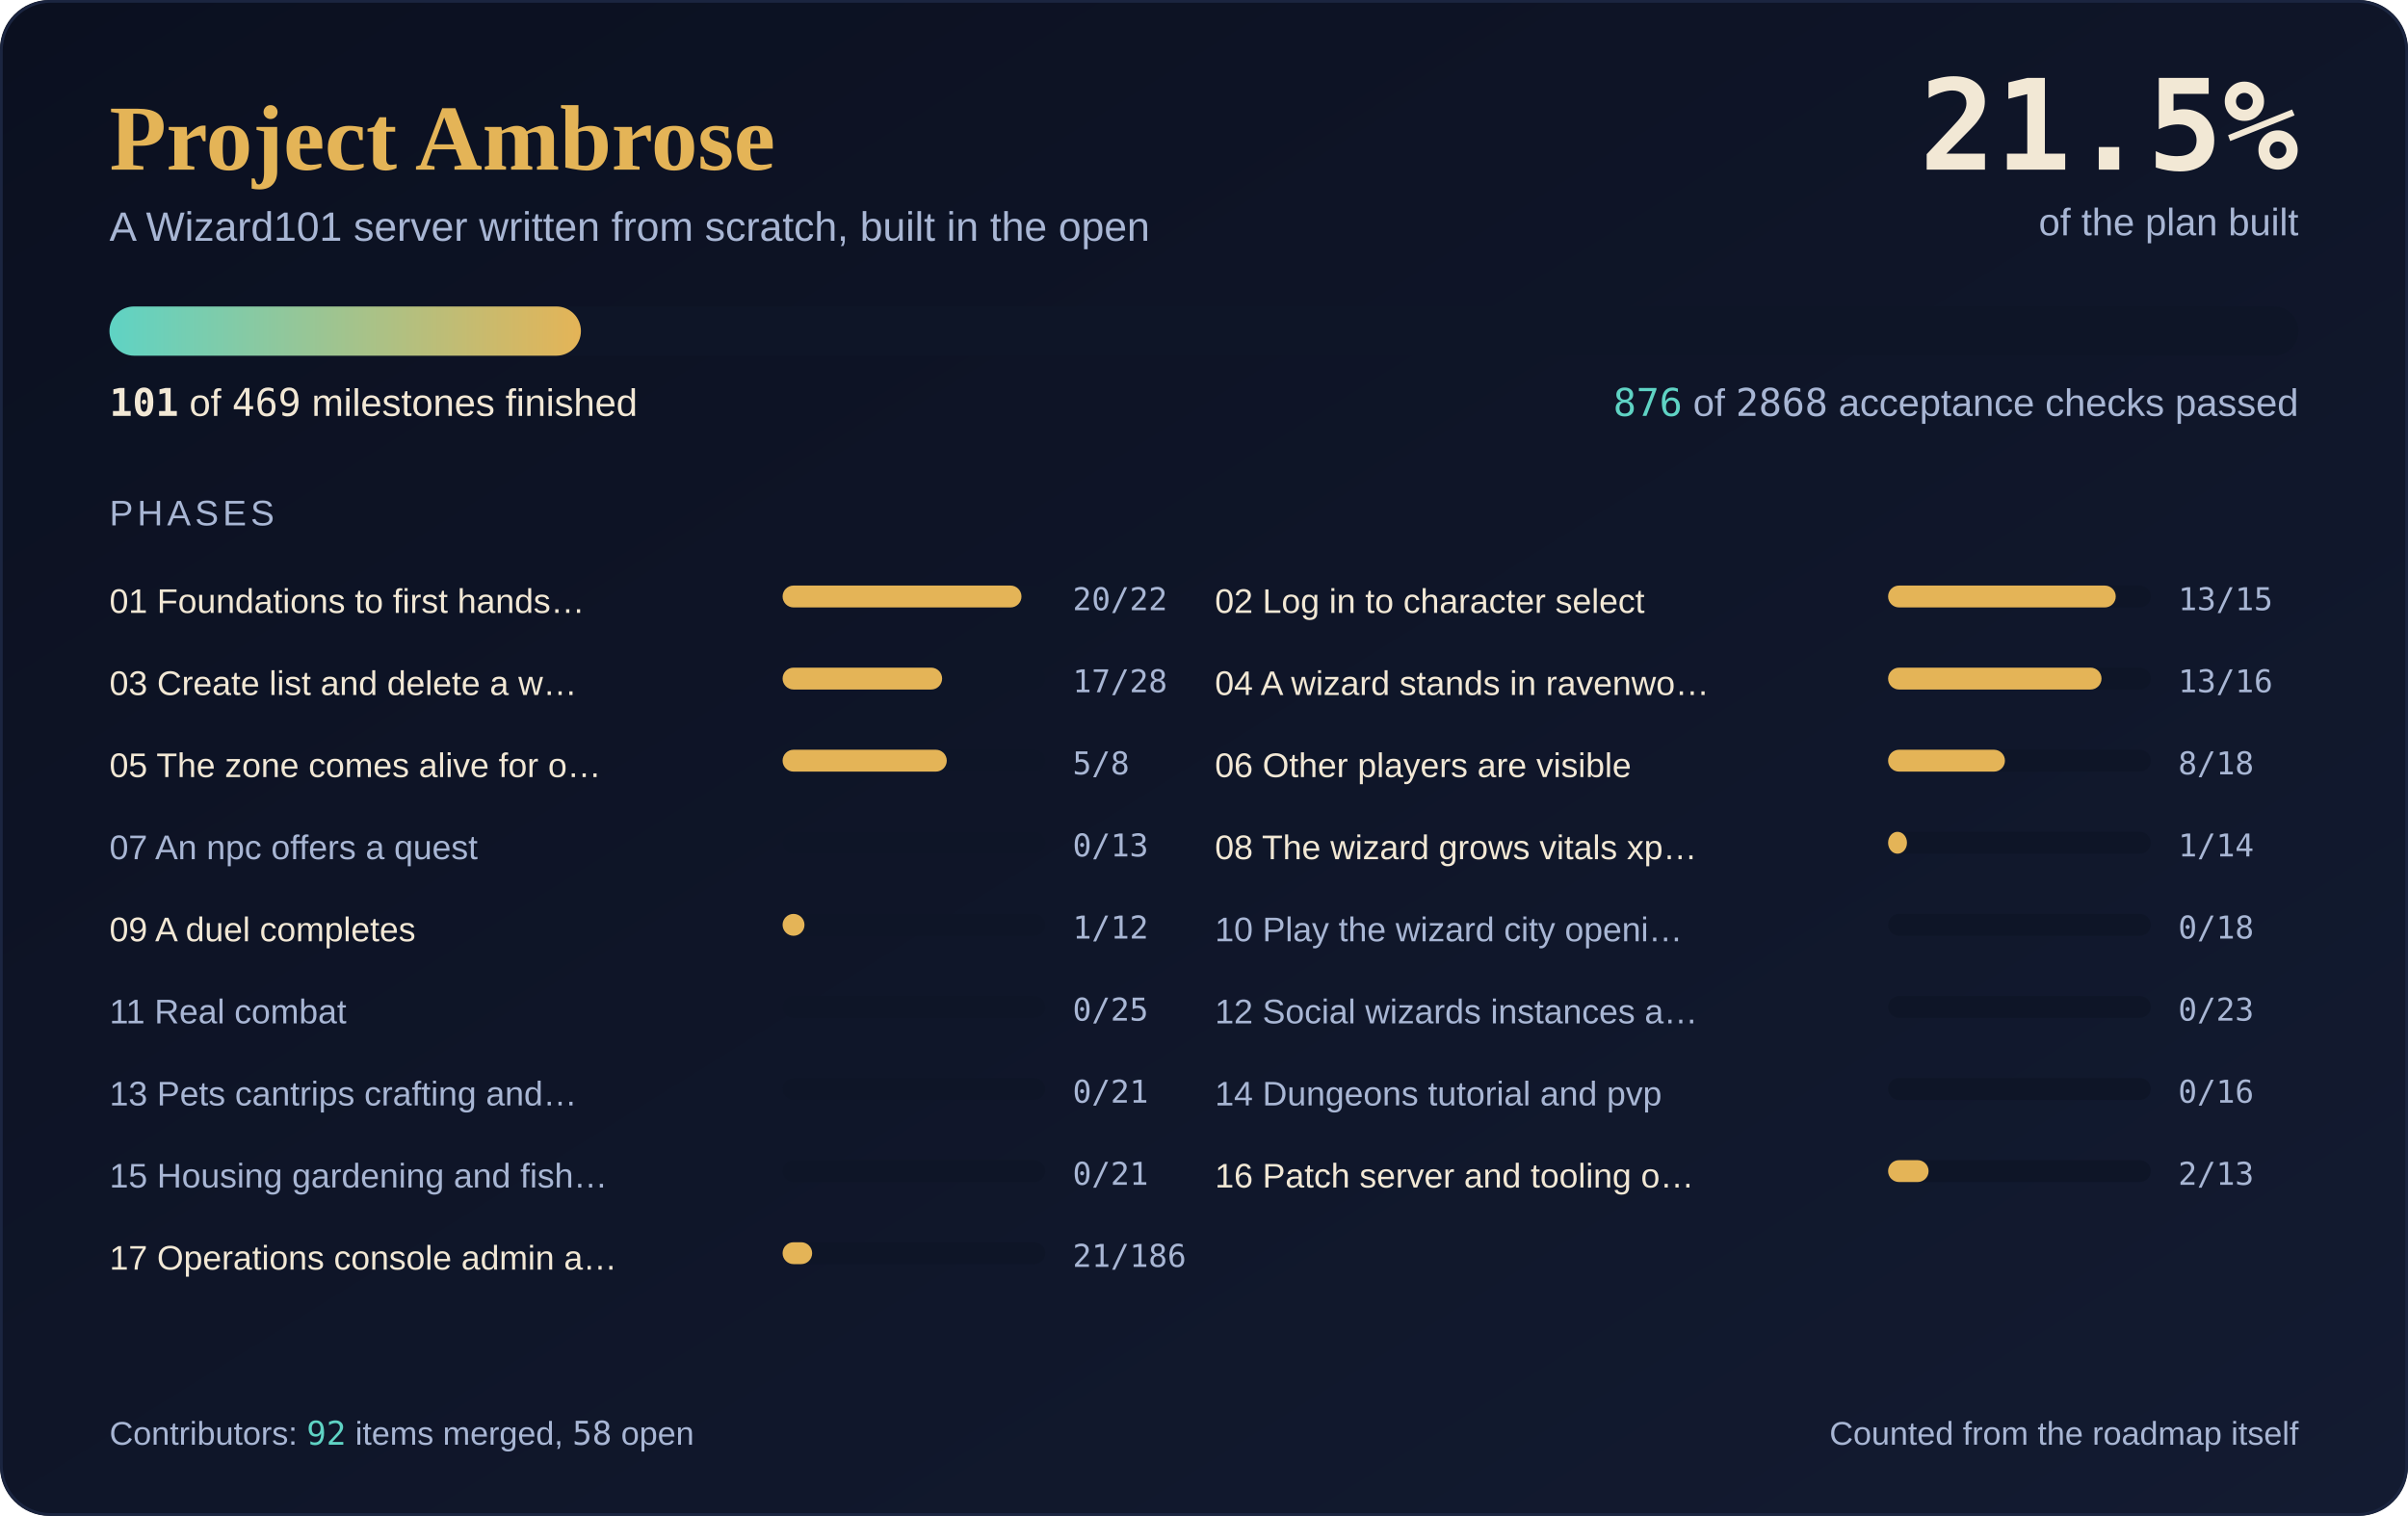
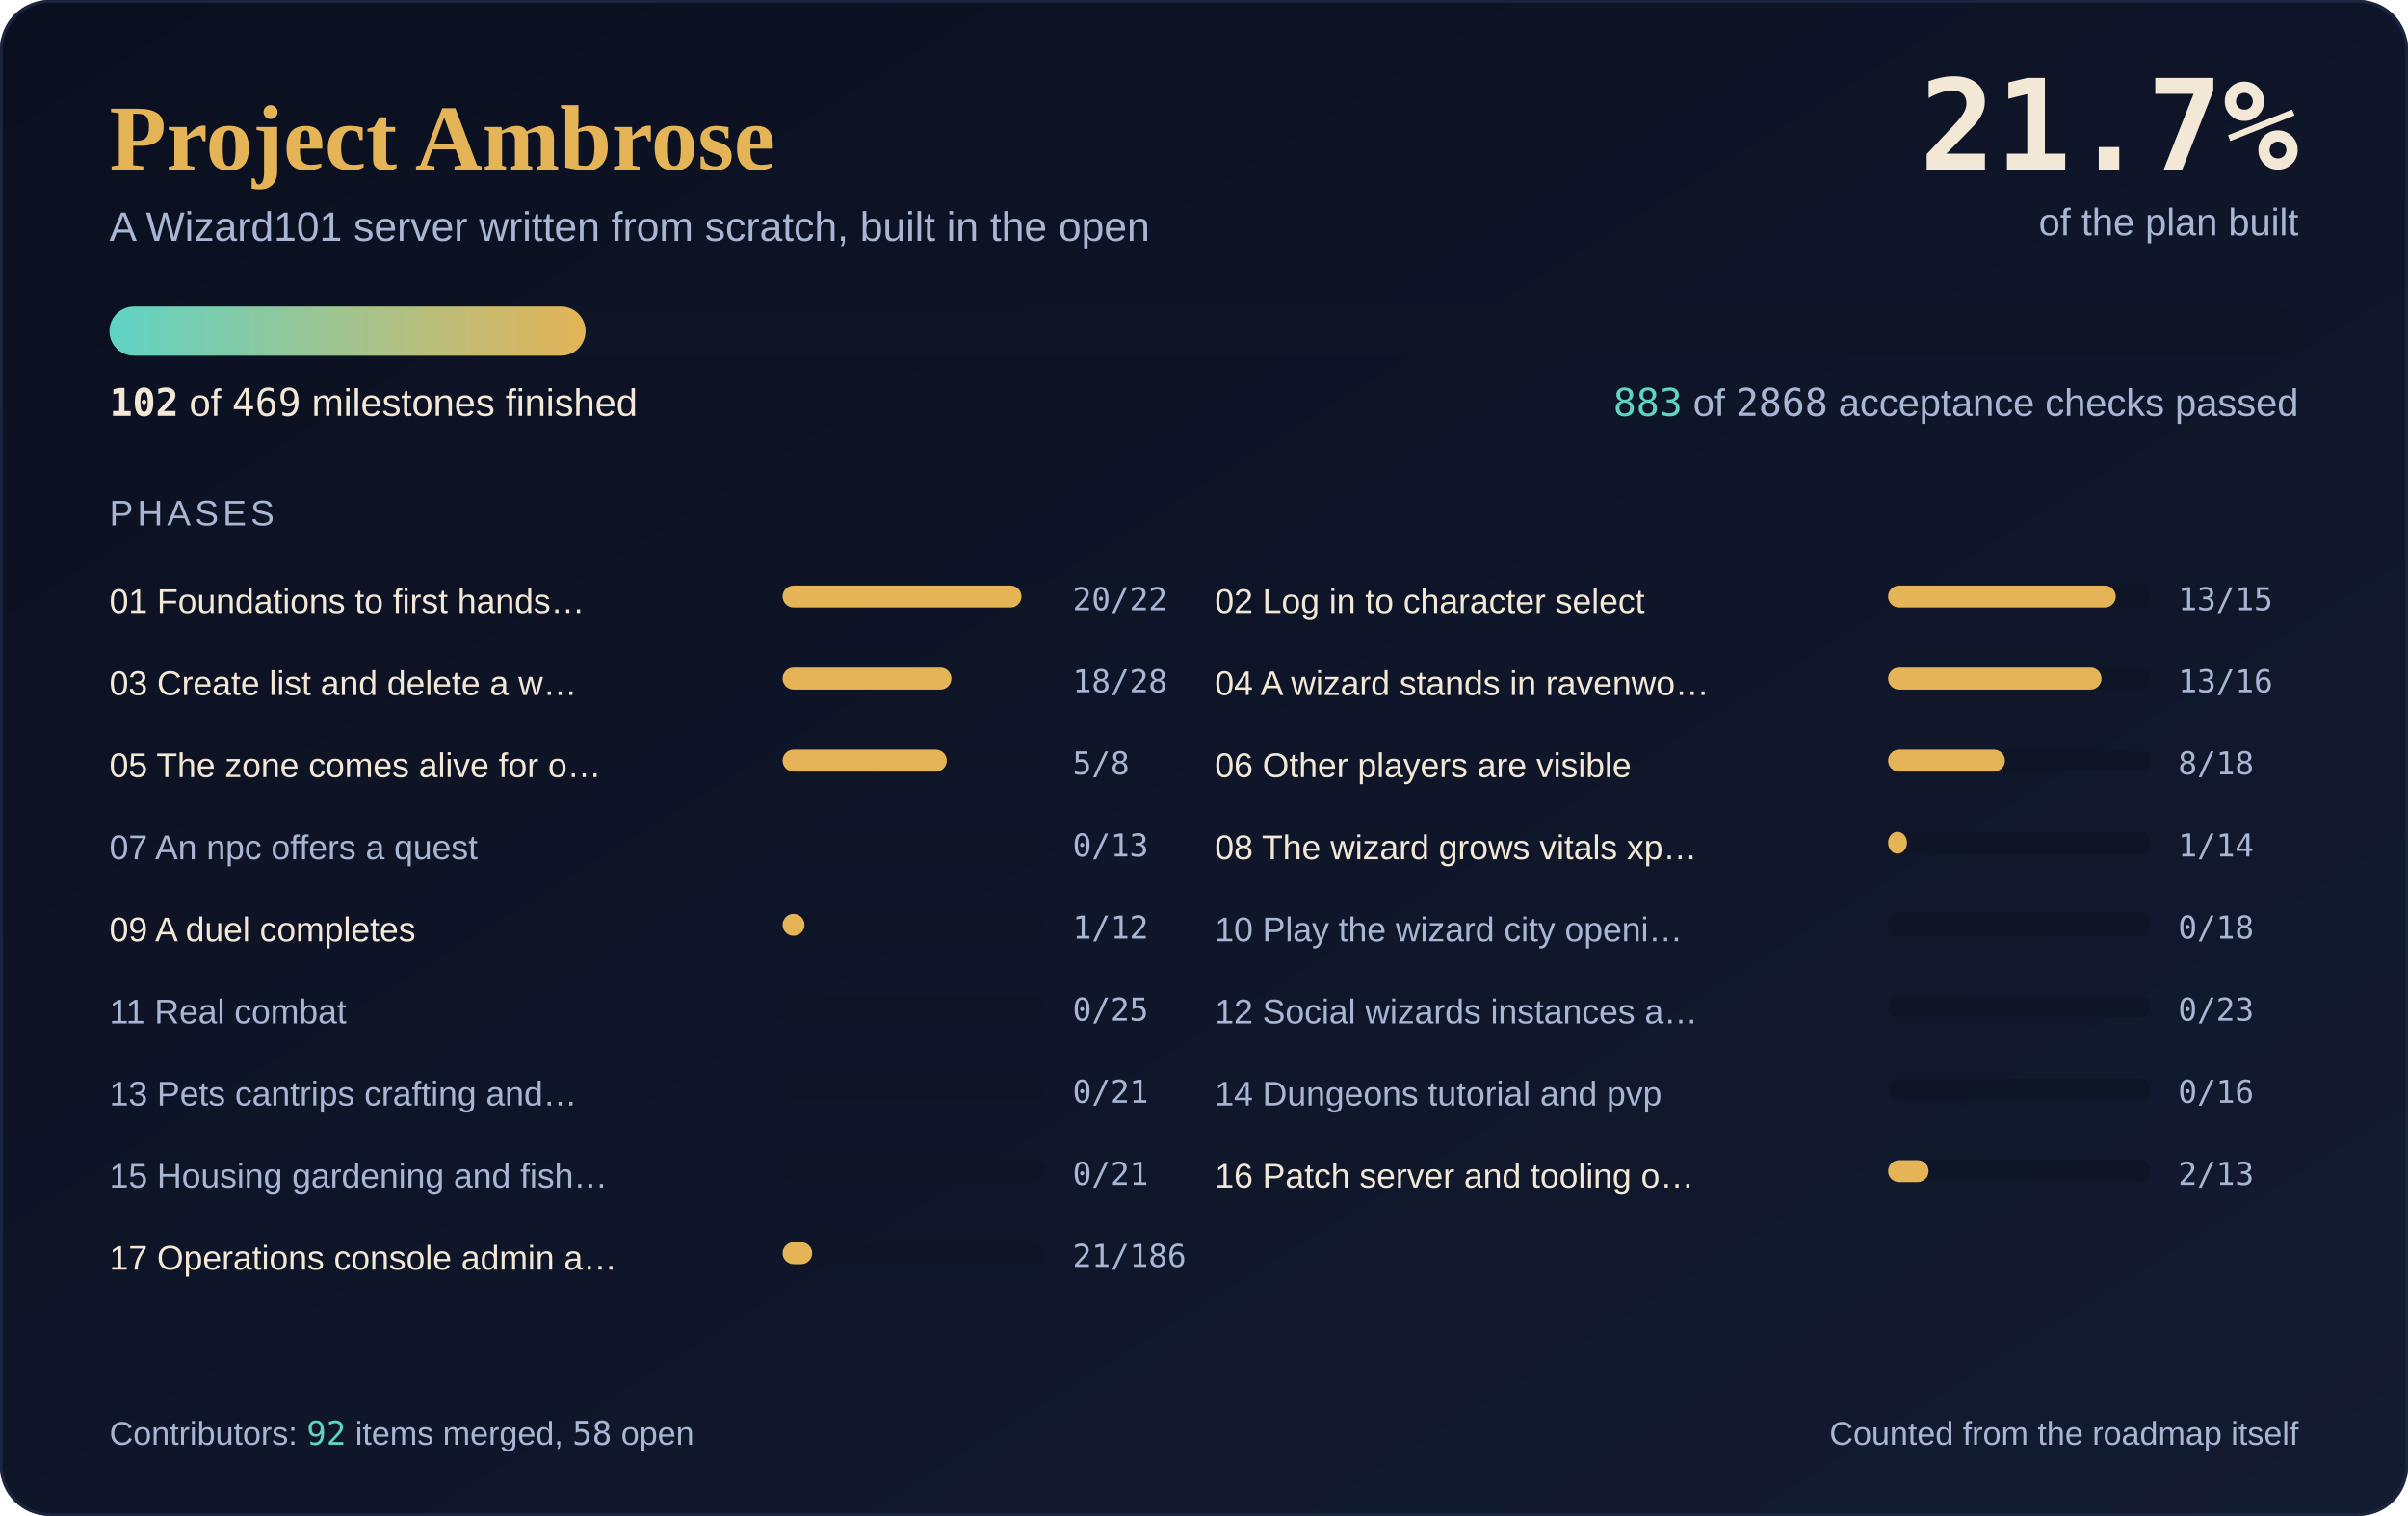
- <svg xmlns="http://www.w3.org/2000/svg" width="880" height="554" viewBox="0 0 880 554" role="img" aria-label="Project Ambrose progress: 101 of 469 milestones complete, 21.5 percent">
+ <svg xmlns="http://www.w3.org/2000/svg" width="880" height="554" viewBox="0 0 880 554" role="img" aria-label="Project Ambrose progress: 102 of 469 milestones complete, 21.7 percent">
  <defs>
    <linearGradient id="sky" x1="0" y1="0" x2="1" y2="1">
      <stop offset="0" stop-color="#0B1020" />
      <stop offset="1" stop-color="#131B31" />
    </linearGradient>
    <linearGradient id="fill" x1="0" y1="0" x2="1" y2="0">
      <stop offset="0" stop-color="#5FD3C4" />
      <stop offset="1" stop-color="#E4B457" />
    </linearGradient>
  </defs>
  <rect width="880" height="554" rx="18" fill="url(#sky)" />
  <rect x="0.5" y="0.5" width="879" height="553" rx="18" fill="none" stroke="#1B2540" />
  <text x="40" y="62" font-family="'Cormorant Garamond', Georgia, 'Times New Roman', serif" font-size="34" font-weight="600" fill="#E4B457">Project Ambrose</text>
  <text x="40" y="88" font-family="Karla, 'Segoe UI', 'Helvetica Neue', Arial, sans-serif" font-size="15" fill="#A8B6D4">A Wizard101 server written from scratch, built in the open</text>
-   <text x="840" y="62" text-anchor="end" font-family="'JetBrains Mono', Consolas, 'DejaVu Sans Mono', monospace" font-size="46" font-weight="700" fill="#F2E8D5">21.5%</text>
+   <text x="840" y="62" text-anchor="end" font-family="'JetBrains Mono', Consolas, 'DejaVu Sans Mono', monospace" font-size="46" font-weight="700" fill="#F2E8D5">21.7%</text>
  <text x="840" y="86" text-anchor="end" font-family="Karla, 'Segoe UI', 'Helvetica Neue', Arial, sans-serif" font-size="14" fill="#A8B6D4">of the plan built</text>
  <rect x="40" y="112" width="800" height="18" rx="9.0" fill="#0E1527" />
-   <rect x="40" y="112" width="172.3" height="18" rx="9.0" fill="url(#fill)" />
+   <rect x="40" y="112" width="174.0" height="18" rx="9.0" fill="url(#fill)" />
  <text x="40" y="152" font-family="Karla, 'Segoe UI', 'Helvetica Neue', Arial, sans-serif" font-size="14" fill="#F2E8D5">
-     <tspan font-family="'JetBrains Mono', Consolas, 'DejaVu Sans Mono', monospace" font-weight="700">101</tspan> of <tspan font-family="'JetBrains Mono', Consolas, 'DejaVu Sans Mono', monospace">469</tspan> milestones finished</text>
+     <tspan font-family="'JetBrains Mono', Consolas, 'DejaVu Sans Mono', monospace" font-weight="700">102</tspan> of <tspan font-family="'JetBrains Mono', Consolas, 'DejaVu Sans Mono', monospace">469</tspan> milestones finished</text>
  <text x="840" y="152" text-anchor="end" font-family="Karla, 'Segoe UI', 'Helvetica Neue', Arial, sans-serif" font-size="14" fill="#A8B6D4">
-     <tspan font-family="'JetBrains Mono', Consolas, 'DejaVu Sans Mono', monospace" fill="#5FD3C4">876</tspan> of <tspan font-family="'JetBrains Mono', Consolas, 'DejaVu Sans Mono', monospace">2868</tspan> acceptance checks passed</text>
+     <tspan font-family="'JetBrains Mono', Consolas, 'DejaVu Sans Mono', monospace" fill="#5FD3C4">883</tspan> of <tspan font-family="'JetBrains Mono', Consolas, 'DejaVu Sans Mono', monospace">2868</tspan> acceptance checks passed</text>
  <text x="40" y="192" font-family="Karla, 'Segoe UI', 'Helvetica Neue', Arial, sans-serif" font-size="13" fill="#A8B6D4" letter-spacing="1.5">PHASES</text>
  <text x="40" y="224" font-family="Karla, 'Segoe UI', 'Helvetica Neue', Arial, sans-serif" font-size="12.5" fill="#F2E8D5">01 Foundations to first hands…</text>
  <rect x="286" y="214" width="96" height="8" rx="4.0" fill="#0E1527" />
  <rect x="286" y="214" width="87.3" height="8" rx="4.0" fill="#E4B457" />
  <text x="392" y="223" font-family="'JetBrains Mono', Consolas, 'DejaVu Sans Mono', monospace" font-size="11.5" fill="#A8B6D4">20/22</text>
  <text x="444" y="224" font-family="Karla, 'Segoe UI', 'Helvetica Neue', Arial, sans-serif" font-size="12.5" fill="#F2E8D5">02 Log in to character select</text>
  <rect x="690" y="214" width="96" height="8" rx="4.0" fill="#0E1527" />
  <rect x="690" y="214" width="83.2" height="8" rx="4.0" fill="#E4B457" />
  <text x="796" y="223" font-family="'JetBrains Mono', Consolas, 'DejaVu Sans Mono', monospace" font-size="11.5" fill="#A8B6D4">13/15</text>
  <text x="40" y="254" font-family="Karla, 'Segoe UI', 'Helvetica Neue', Arial, sans-serif" font-size="12.5" fill="#F2E8D5">03 Create list and delete a w…</text>
  <rect x="286" y="244" width="96" height="8" rx="4.0" fill="#0E1527" />
-   <rect x="286" y="244" width="58.3" height="8" rx="4.0" fill="#E4B457" />
-   <text x="392" y="253" font-family="'JetBrains Mono', Consolas, 'DejaVu Sans Mono', monospace" font-size="11.5" fill="#A8B6D4">17/28</text>
+   <rect x="286" y="244" width="61.7" height="8" rx="4.0" fill="#E4B457" />
+   <text x="392" y="253" font-family="'JetBrains Mono', Consolas, 'DejaVu Sans Mono', monospace" font-size="11.5" fill="#A8B6D4">18/28</text>
  <text x="444" y="254" font-family="Karla, 'Segoe UI', 'Helvetica Neue', Arial, sans-serif" font-size="12.5" fill="#F2E8D5">04 A wizard stands in ravenwo…</text>
  <rect x="690" y="244" width="96" height="8" rx="4.0" fill="#0E1527" />
  <rect x="690" y="244" width="78.0" height="8" rx="4.0" fill="#E4B457" />
  <text x="796" y="253" font-family="'JetBrains Mono', Consolas, 'DejaVu Sans Mono', monospace" font-size="11.5" fill="#A8B6D4">13/16</text>
  <text x="40" y="284" font-family="Karla, 'Segoe UI', 'Helvetica Neue', Arial, sans-serif" font-size="12.5" fill="#F2E8D5">05 The zone comes alive for o…</text>
  <rect x="286" y="274" width="96" height="8" rx="4.0" fill="#0E1527" />
  <rect x="286" y="274" width="60.0" height="8" rx="4.0" fill="#E4B457" />
  <text x="392" y="283" font-family="'JetBrains Mono', Consolas, 'DejaVu Sans Mono', monospace" font-size="11.5" fill="#A8B6D4">5/8</text>
  <text x="444" y="284" font-family="Karla, 'Segoe UI', 'Helvetica Neue', Arial, sans-serif" font-size="12.5" fill="#F2E8D5">06 Other players are visible</text>
  <rect x="690" y="274" width="96" height="8" rx="4.0" fill="#0E1527" />
  <rect x="690" y="274" width="42.7" height="8" rx="4.0" fill="#E4B457" />
  <text x="796" y="283" font-family="'JetBrains Mono', Consolas, 'DejaVu Sans Mono', monospace" font-size="11.5" fill="#A8B6D4">8/18</text>
  <text x="40" y="314" font-family="Karla, 'Segoe UI', 'Helvetica Neue', Arial, sans-serif" font-size="12.5" fill="#A8B6D4">07 An npc offers a quest</text>
  <rect x="286" y="304" width="96" height="8" rx="4.0" fill="#0E1527" />
  <text x="392" y="313" font-family="'JetBrains Mono', Consolas, 'DejaVu Sans Mono', monospace" font-size="11.5" fill="#A8B6D4">0/13</text>
  <text x="444" y="314" font-family="Karla, 'Segoe UI', 'Helvetica Neue', Arial, sans-serif" font-size="12.5" fill="#F2E8D5">08 The wizard grows vitals xp…</text>
  <rect x="690" y="304" width="96" height="8" rx="4.0" fill="#0E1527" />
  <rect x="690" y="304" width="6.9" height="8" rx="4.0" fill="#E4B457" />
  <text x="796" y="313" font-family="'JetBrains Mono', Consolas, 'DejaVu Sans Mono', monospace" font-size="11.5" fill="#A8B6D4">1/14</text>
  <text x="40" y="344" font-family="Karla, 'Segoe UI', 'Helvetica Neue', Arial, sans-serif" font-size="12.5" fill="#F2E8D5">09 A duel completes</text>
  <rect x="286" y="334" width="96" height="8" rx="4.0" fill="#0E1527" />
  <rect x="286" y="334" width="8.0" height="8" rx="4.0" fill="#E4B457" />
  <text x="392" y="343" font-family="'JetBrains Mono', Consolas, 'DejaVu Sans Mono', monospace" font-size="11.5" fill="#A8B6D4">1/12</text>
  <text x="444" y="344" font-family="Karla, 'Segoe UI', 'Helvetica Neue', Arial, sans-serif" font-size="12.5" fill="#A8B6D4">10 Play the wizard city openi…</text>
  <rect x="690" y="334" width="96" height="8" rx="4.0" fill="#0E1527" />
  <text x="796" y="343" font-family="'JetBrains Mono', Consolas, 'DejaVu Sans Mono', monospace" font-size="11.5" fill="#A8B6D4">0/18</text>
  <text x="40" y="374" font-family="Karla, 'Segoe UI', 'Helvetica Neue', Arial, sans-serif" font-size="12.5" fill="#A8B6D4">11 Real combat</text>
  <rect x="286" y="364" width="96" height="8" rx="4.0" fill="#0E1527" />
  <text x="392" y="373" font-family="'JetBrains Mono', Consolas, 'DejaVu Sans Mono', monospace" font-size="11.5" fill="#A8B6D4">0/25</text>
  <text x="444" y="374" font-family="Karla, 'Segoe UI', 'Helvetica Neue', Arial, sans-serif" font-size="12.5" fill="#A8B6D4">12 Social wizards instances a…</text>
  <rect x="690" y="364" width="96" height="8" rx="4.0" fill="#0E1527" />
  <text x="796" y="373" font-family="'JetBrains Mono', Consolas, 'DejaVu Sans Mono', monospace" font-size="11.5" fill="#A8B6D4">0/23</text>
  <text x="40" y="404" font-family="Karla, 'Segoe UI', 'Helvetica Neue', Arial, sans-serif" font-size="12.5" fill="#A8B6D4">13 Pets cantrips crafting and…</text>
  <rect x="286" y="394" width="96" height="8" rx="4.0" fill="#0E1527" />
  <text x="392" y="403" font-family="'JetBrains Mono', Consolas, 'DejaVu Sans Mono', monospace" font-size="11.5" fill="#A8B6D4">0/21</text>
  <text x="444" y="404" font-family="Karla, 'Segoe UI', 'Helvetica Neue', Arial, sans-serif" font-size="12.5" fill="#A8B6D4">14 Dungeons tutorial and pvp</text>
  <rect x="690" y="394" width="96" height="8" rx="4.0" fill="#0E1527" />
  <text x="796" y="403" font-family="'JetBrains Mono', Consolas, 'DejaVu Sans Mono', monospace" font-size="11.5" fill="#A8B6D4">0/16</text>
  <text x="40" y="434" font-family="Karla, 'Segoe UI', 'Helvetica Neue', Arial, sans-serif" font-size="12.5" fill="#A8B6D4">15 Housing gardening and fish…</text>
  <rect x="286" y="424" width="96" height="8" rx="4.0" fill="#0E1527" />
  <text x="392" y="433" font-family="'JetBrains Mono', Consolas, 'DejaVu Sans Mono', monospace" font-size="11.5" fill="#A8B6D4">0/21</text>
  <text x="444" y="434" font-family="Karla, 'Segoe UI', 'Helvetica Neue', Arial, sans-serif" font-size="12.5" fill="#F2E8D5">16 Patch server and tooling o…</text>
  <rect x="690" y="424" width="96" height="8" rx="4.0" fill="#0E1527" />
  <rect x="690" y="424" width="14.8" height="8" rx="4.0" fill="#E4B457" />
  <text x="796" y="433" font-family="'JetBrains Mono', Consolas, 'DejaVu Sans Mono', monospace" font-size="11.5" fill="#A8B6D4">2/13</text>
  <text x="40" y="464" font-family="Karla, 'Segoe UI', 'Helvetica Neue', Arial, sans-serif" font-size="12.5" fill="#F2E8D5">17 Operations console admin a…</text>
  <rect x="286" y="454" width="96" height="8" rx="4.0" fill="#0E1527" />
  <rect x="286" y="454" width="10.8" height="8" rx="4.0" fill="#E4B457" />
  <text x="392" y="463" font-family="'JetBrains Mono', Consolas, 'DejaVu Sans Mono', monospace" font-size="11.5" fill="#A8B6D4">21/186</text>
  <text x="40" y="528" font-family="Karla, 'Segoe UI', 'Helvetica Neue', Arial, sans-serif" font-size="12" fill="#A8B6D4">Contributors: <tspan font-family="'JetBrains Mono', Consolas, 'DejaVu Sans Mono', monospace" fill="#5FD3C4">92</tspan> items merged, <tspan font-family="'JetBrains Mono', Consolas, 'DejaVu Sans Mono', monospace">58</tspan> open</text>
  <text x="840" y="528" text-anchor="end" font-family="Karla, 'Segoe UI', 'Helvetica Neue', Arial, sans-serif" font-size="12" fill="#A8B6D4">Counted from the roadmap itself</text>
</svg>
